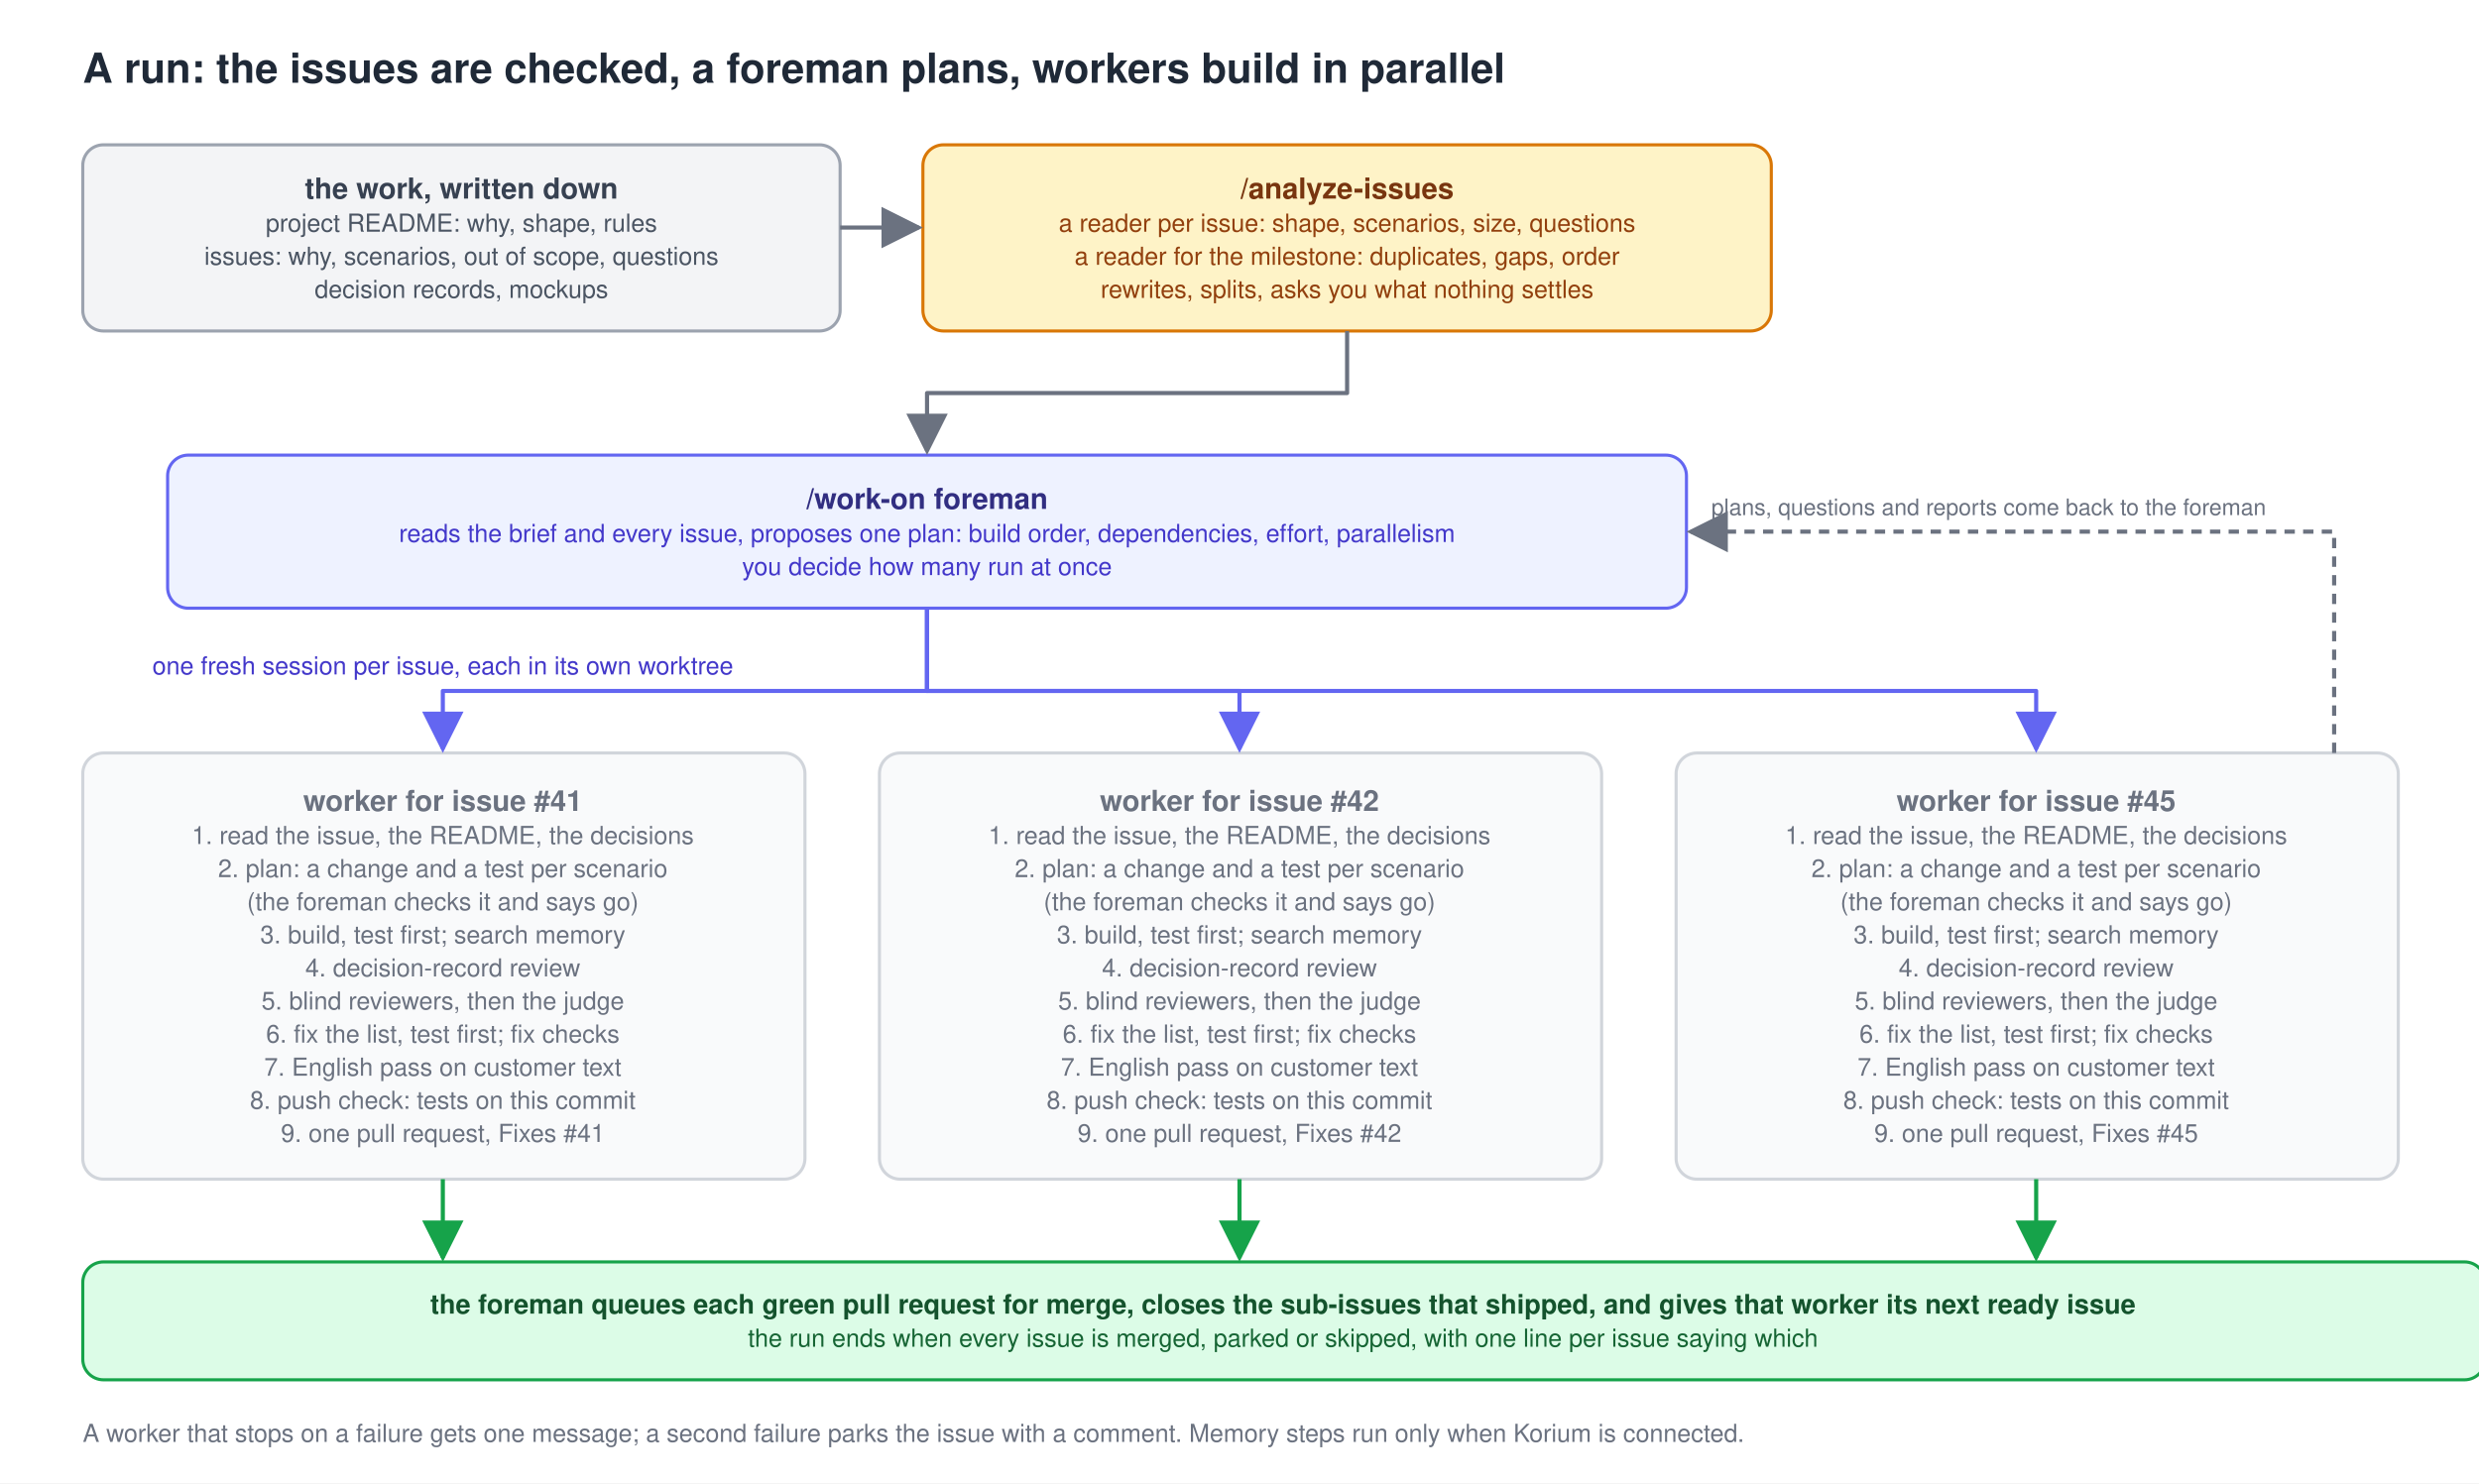
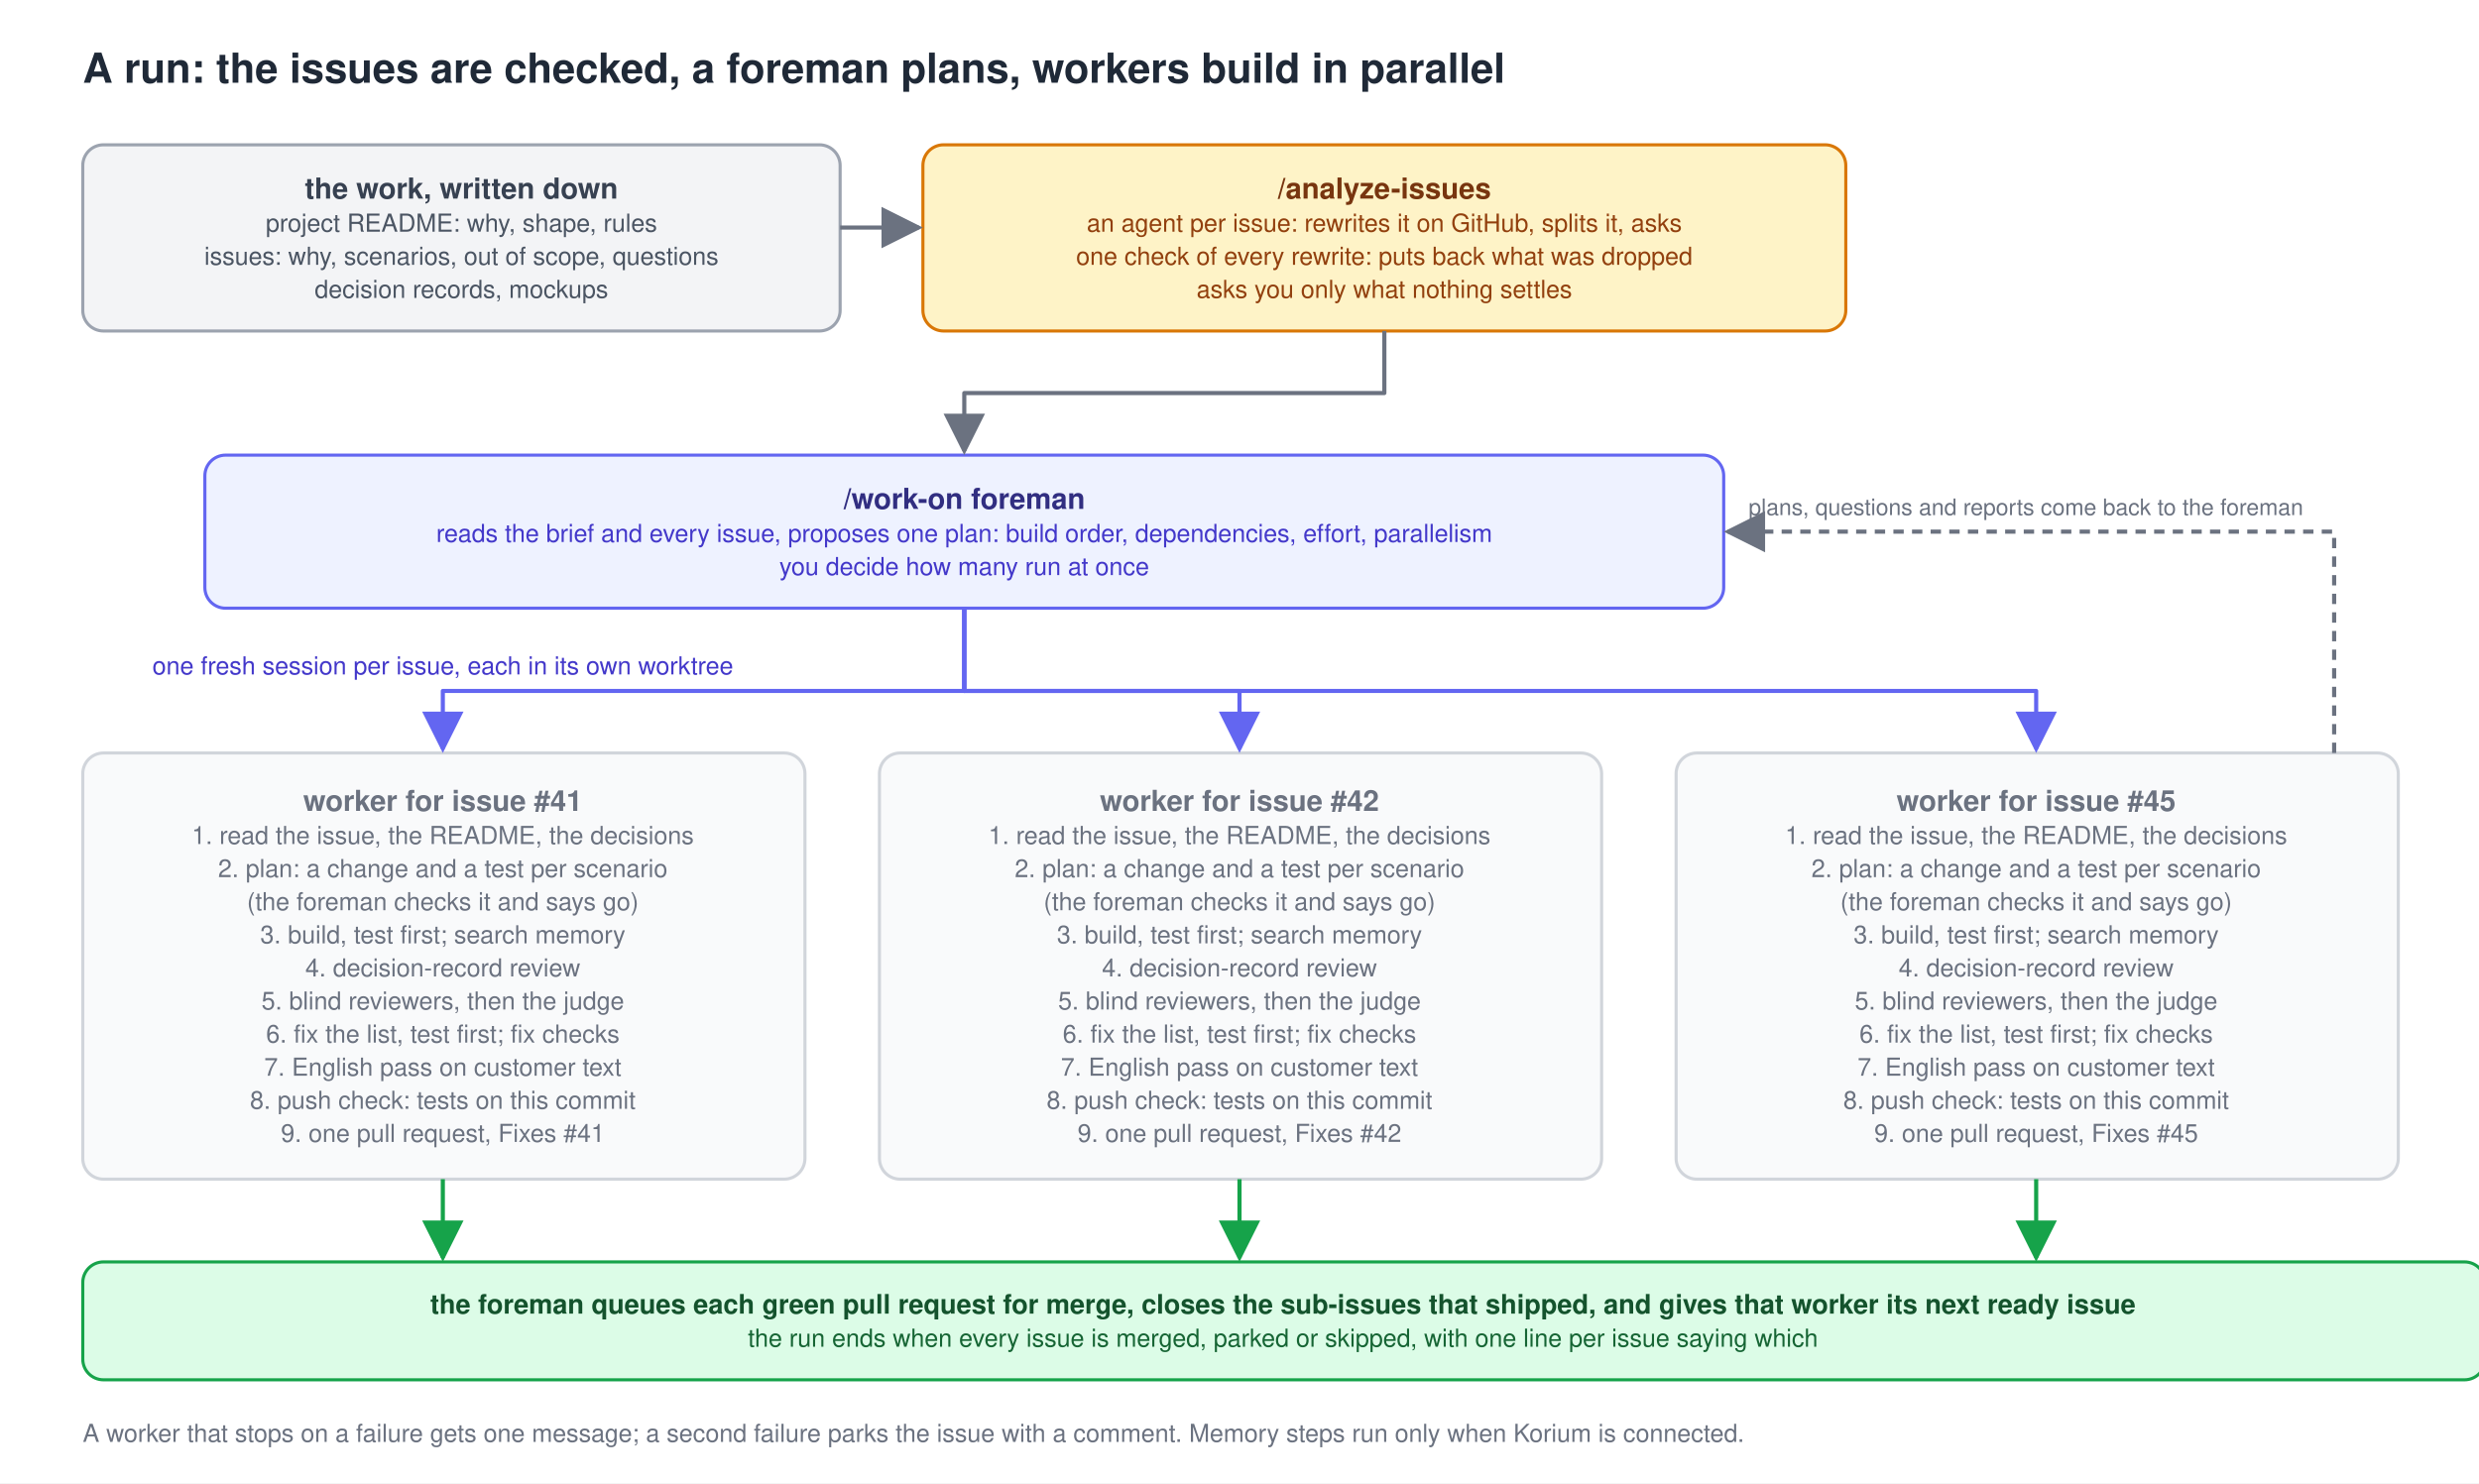
<svg xmlns="http://www.w3.org/2000/svg" width="1198" height="717" viewBox="0 0 1198 717" font-family="-apple-system, Segoe UI, Helvetica, Arial, sans-serif" font-size="14">
  <rect width="1198" height="717" fill="#ffffff" />
  <defs>
    <marker id="m16a34a" markerWidth="10" markerHeight="10" refX="9" refY="5" orient="auto">
      <path d="M0,0 L10,5 L0,10 z" fill="#16a34a" />
    </marker>
    <marker id="m6366f1" markerWidth="10" markerHeight="10" refX="9" refY="5" orient="auto">
      <path d="M0,0 L10,5 L0,10 z" fill="#6366f1" />
    </marker>
    <marker id="m6b7280" markerWidth="10" markerHeight="10" refX="9" refY="5" orient="auto">
      <path d="M0,0 L10,5 L0,10 z" fill="#6b7280" />
    </marker>
    <marker id="md97706" markerWidth="10" markerHeight="10" refX="9" refY="5" orient="auto">
      <path d="M0,0 L10,5 L0,10 z" fill="#d97706" />
    </marker>
    <marker id="mdb2777" markerWidth="10" markerHeight="10" refX="9" refY="5" orient="auto">
      <path d="M0,0 L10,5 L0,10 z" fill="#db2777" />
    </marker>
    <marker id="mdc2626" markerWidth="10" markerHeight="10" refX="9" refY="5" orient="auto">
      <path d="M0,0 L10,5 L0,10 z" fill="#dc2626" />
    </marker>
  </defs>
  <text x="40" y="40" text-anchor="start" font-size="20" font-weight="600" fill="#1f2937">A run: the issues are checked, a foreman plans, workers build in parallel</text>
  <rect x="40" y="70" width="366" height="90" rx="10" fill="#f3f4f6" stroke="#9ca3af" stroke-width="1.5" />
  <text x="223" y="96" text-anchor="middle" font-size="14" font-weight="600" fill="#374151">the work, written down</text>
  <text x="223" y="112" text-anchor="middle" font-size="12" fill="#4b5563">project README: why, shape, rules</text>
  <text x="223" y="128" text-anchor="middle" font-size="12" fill="#4b5563">issues: why, scenarios, out of scope, questions</text>
  <text x="223" y="144" text-anchor="middle" font-size="12" fill="#4b5563">decision records, mockups</text>
-   <rect x="446" y="70" width="410" height="90" rx="10" fill="#fef3c7" stroke="#d97706" stroke-width="1.5" />
-   <text x="651" y="96" text-anchor="middle" font-size="14" font-weight="600" fill="#78350f">/analyze-issues</text>
-   <text x="651" y="112" text-anchor="middle" font-size="12" fill="#92400e">a reader per issue: shape, scenarios, size, questions</text>
-   <text x="651" y="128" text-anchor="middle" font-size="12" fill="#92400e">a reader for the milestone: duplicates, gaps, order</text>
-   <text x="651" y="144" text-anchor="middle" font-size="12" fill="#92400e">rewrites, splits, asks you what nothing settles</text>
+   <rect x="446" y="70" width="446" height="90" rx="10" fill="#fef3c7" stroke="#d97706" stroke-width="1.5" />
+   <text x="669" y="96" text-anchor="middle" font-size="14" font-weight="600" fill="#78350f">/analyze-issues</text>
+   <text x="669" y="112" text-anchor="middle" font-size="12" fill="#92400e">an agent per issue: rewrites it on GitHub, splits it, asks</text>
+   <text x="669" y="128" text-anchor="middle" font-size="12" fill="#92400e">one check of every rewrite: puts back what was dropped</text>
+   <text x="669" y="144" text-anchor="middle" font-size="12" fill="#92400e">asks you only what nothing settles</text>
  <line x1="406" y1="110" x2="444" y2="110" stroke="#6b7280" stroke-width="2" marker-end="url(#m6b7280)" />
-   <rect x="81" y="220" width="734" height="74" rx="10" fill="#eef2ff" stroke="#6366f1" stroke-width="1.5" />
-   <text x="448" y="246" text-anchor="middle" font-size="14" font-weight="600" fill="#312e81">/work-on foreman</text>
-   <text x="448" y="262" text-anchor="middle" font-size="12" fill="#4338ca">reads the brief and every issue, proposes one plan: build order, dependencies, effort, parallelism</text>
-   <text x="448" y="278" text-anchor="middle" font-size="12" fill="#4338ca">you decide how many run at once</text>
-   <path d="M 651 160 L 651 190 L 448 190 L 448 218" fill="none" stroke="#6b7280" stroke-width="2" stroke-linejoin="round" marker-end="url(#m6b7280)" />
+   <rect x="99" y="220" width="734" height="74" rx="10" fill="#eef2ff" stroke="#6366f1" stroke-width="1.5" />
+   <text x="466" y="246" text-anchor="middle" font-size="14" font-weight="600" fill="#312e81">/work-on foreman</text>
+   <text x="466" y="262" text-anchor="middle" font-size="12" fill="#4338ca">reads the brief and every issue, proposes one plan: build order, dependencies, effort, parallelism</text>
+   <text x="466" y="278" text-anchor="middle" font-size="12" fill="#4338ca">you decide how many run at once</text>
+   <path d="M 669 160 L 669 190 L 466 190 L 466 218" fill="none" stroke="#6b7280" stroke-width="2" stroke-linejoin="round" marker-end="url(#m6b7280)" />
  <rect x="40" y="364" width="349" height="206" rx="10" fill="#f9fafb" stroke="#d1d5db" stroke-width="1.5" />
  <text x="214" y="392" text-anchor="middle" font-size="14" font-weight="600" fill="#6b7280">worker for issue #41</text>
  <text x="214" y="408" text-anchor="middle" font-size="12" fill="#6b7280">1. read the issue, the README, the decisions</text>
  <text x="214" y="424" text-anchor="middle" font-size="12" fill="#6b7280">2. plan: a change and a test per scenario</text>
  <text x="214" y="440" text-anchor="middle" font-size="12" fill="#6b7280">   (the foreman checks it and says go)</text>
  <text x="214" y="456" text-anchor="middle" font-size="12" fill="#6b7280">3. build, test first; search memory</text>
  <text x="214" y="472" text-anchor="middle" font-size="12" fill="#6b7280">4. decision-record review</text>
  <text x="214" y="488" text-anchor="middle" font-size="12" fill="#6b7280">5. blind reviewers, then the judge</text>
  <text x="214" y="504" text-anchor="middle" font-size="12" fill="#6b7280">6. fix the list, test first; fix checks</text>
  <text x="214" y="520" text-anchor="middle" font-size="12" fill="#6b7280">7. English pass on customer text</text>
  <text x="214" y="536" text-anchor="middle" font-size="12" fill="#6b7280">8. push check: tests on this commit</text>
  <text x="214" y="552" text-anchor="middle" font-size="12" fill="#6b7280">9. one pull request, Fixes #41</text>
  <rect x="425" y="364" width="349" height="206" rx="10" fill="#f9fafb" stroke="#d1d5db" stroke-width="1.5" />
  <text x="599" y="392" text-anchor="middle" font-size="14" font-weight="600" fill="#6b7280">worker for issue #42</text>
  <text x="599" y="408" text-anchor="middle" font-size="12" fill="#6b7280">1. read the issue, the README, the decisions</text>
  <text x="599" y="424" text-anchor="middle" font-size="12" fill="#6b7280">2. plan: a change and a test per scenario</text>
  <text x="599" y="440" text-anchor="middle" font-size="12" fill="#6b7280">   (the foreman checks it and says go)</text>
  <text x="599" y="456" text-anchor="middle" font-size="12" fill="#6b7280">3. build, test first; search memory</text>
  <text x="599" y="472" text-anchor="middle" font-size="12" fill="#6b7280">4. decision-record review</text>
  <text x="599" y="488" text-anchor="middle" font-size="12" fill="#6b7280">5. blind reviewers, then the judge</text>
  <text x="599" y="504" text-anchor="middle" font-size="12" fill="#6b7280">6. fix the list, test first; fix checks</text>
  <text x="599" y="520" text-anchor="middle" font-size="12" fill="#6b7280">7. English pass on customer text</text>
  <text x="599" y="536" text-anchor="middle" font-size="12" fill="#6b7280">8. push check: tests on this commit</text>
  <text x="599" y="552" text-anchor="middle" font-size="12" fill="#6b7280">9. one pull request, Fixes #42</text>
  <rect x="810" y="364" width="349" height="206" rx="10" fill="#f9fafb" stroke="#d1d5db" stroke-width="1.5" />
  <text x="984" y="392" text-anchor="middle" font-size="14" font-weight="600" fill="#6b7280">worker for issue #45</text>
  <text x="984" y="408" text-anchor="middle" font-size="12" fill="#6b7280">1. read the issue, the README, the decisions</text>
  <text x="984" y="424" text-anchor="middle" font-size="12" fill="#6b7280">2. plan: a change and a test per scenario</text>
  <text x="984" y="440" text-anchor="middle" font-size="12" fill="#6b7280">   (the foreman checks it and says go)</text>
  <text x="984" y="456" text-anchor="middle" font-size="12" fill="#6b7280">3. build, test first; search memory</text>
  <text x="984" y="472" text-anchor="middle" font-size="12" fill="#6b7280">4. decision-record review</text>
  <text x="984" y="488" text-anchor="middle" font-size="12" fill="#6b7280">5. blind reviewers, then the judge</text>
  <text x="984" y="504" text-anchor="middle" font-size="12" fill="#6b7280">6. fix the list, test first; fix checks</text>
  <text x="984" y="520" text-anchor="middle" font-size="12" fill="#6b7280">7. English pass on customer text</text>
  <text x="984" y="536" text-anchor="middle" font-size="12" fill="#6b7280">8. push check: tests on this commit</text>
  <text x="984" y="552" text-anchor="middle" font-size="12" fill="#6b7280">9. one pull request, Fixes #45</text>
-   <path d="M 448 294 L 448 334 L 214 334 L 214 362" fill="none" stroke="#6366f1" stroke-width="2" stroke-linejoin="round" marker-end="url(#m6366f1)" />
-   <path d="M 448 294 L 448 334 L 599 334 L 599 362" fill="none" stroke="#6366f1" stroke-width="2" stroke-linejoin="round" marker-end="url(#m6366f1)" />
-   <path d="M 448 294 L 448 334 L 984 334 L 984 362" fill="none" stroke="#6366f1" stroke-width="2" stroke-linejoin="round" marker-end="url(#m6366f1)" />
+   <path d="M 466 294 L 466 334 L 214 334 L 214 362" fill="none" stroke="#6366f1" stroke-width="2" stroke-linejoin="round" marker-end="url(#m6366f1)" />
+   <path d="M 466 294 L 466 334 L 599 334 L 599 362" fill="none" stroke="#6366f1" stroke-width="2" stroke-linejoin="round" marker-end="url(#m6366f1)" />
+   <path d="M 466 294 L 466 334 L 984 334 L 984 362" fill="none" stroke="#6366f1" stroke-width="2" stroke-linejoin="round" marker-end="url(#m6366f1)" />
  <text x="214" y="326" text-anchor="middle" font-size="12" fill="#4338ca">one fresh session per issue, each in its own worktree</text>
-   <path d="M 1128 364 L 1128 257 L 817 257" fill="none" stroke="#6b7280" stroke-width="2" stroke-linejoin="round" stroke-dasharray="5 4" marker-end="url(#m6b7280)" />
-   <text x="827" y="249" text-anchor="start" font-size="11" fill="#6b7280">plans, questions and reports come back to the foreman</text>
+   <path d="M 1128 364 L 1128 257 L 835 257" fill="none" stroke="#6b7280" stroke-width="2" stroke-linejoin="round" stroke-dasharray="5 4" marker-end="url(#m6b7280)" />
+   <text x="845" y="249" text-anchor="start" font-size="11" fill="#6b7280">plans, questions and reports come back to the foreman</text>
  <rect x="40" y="610" width="1161" height="57" rx="10" fill="#dcfce7" stroke="#16a34a" stroke-width="1.5" />
  <text x="620" y="635" text-anchor="middle" font-size="13" font-weight="600" fill="#14532d">the foreman queues each green pull request for merge, closes the sub-issues that shipped, and gives that worker its next ready issue</text>
  <text x="620" y="651" text-anchor="middle" font-size="12" fill="#166534">the run ends when every issue is merged, parked or skipped, with one line per issue saying which</text>
  <line x1="214" y1="570" x2="214" y2="608" stroke="#16a34a" stroke-width="2" marker-end="url(#m16a34a)" />
  <line x1="599" y1="570" x2="599" y2="608" stroke="#16a34a" stroke-width="2" marker-end="url(#m16a34a)" />
  <line x1="984" y1="570" x2="984" y2="608" stroke="#16a34a" stroke-width="2" marker-end="url(#m16a34a)" />
  <text x="40" y="697" text-anchor="start" font-size="12" fill="#6b7280">A worker that stops on a failure gets one message; a second failure parks the issue with a comment. Memory steps run only when Korium is connected.</text>
</svg>
